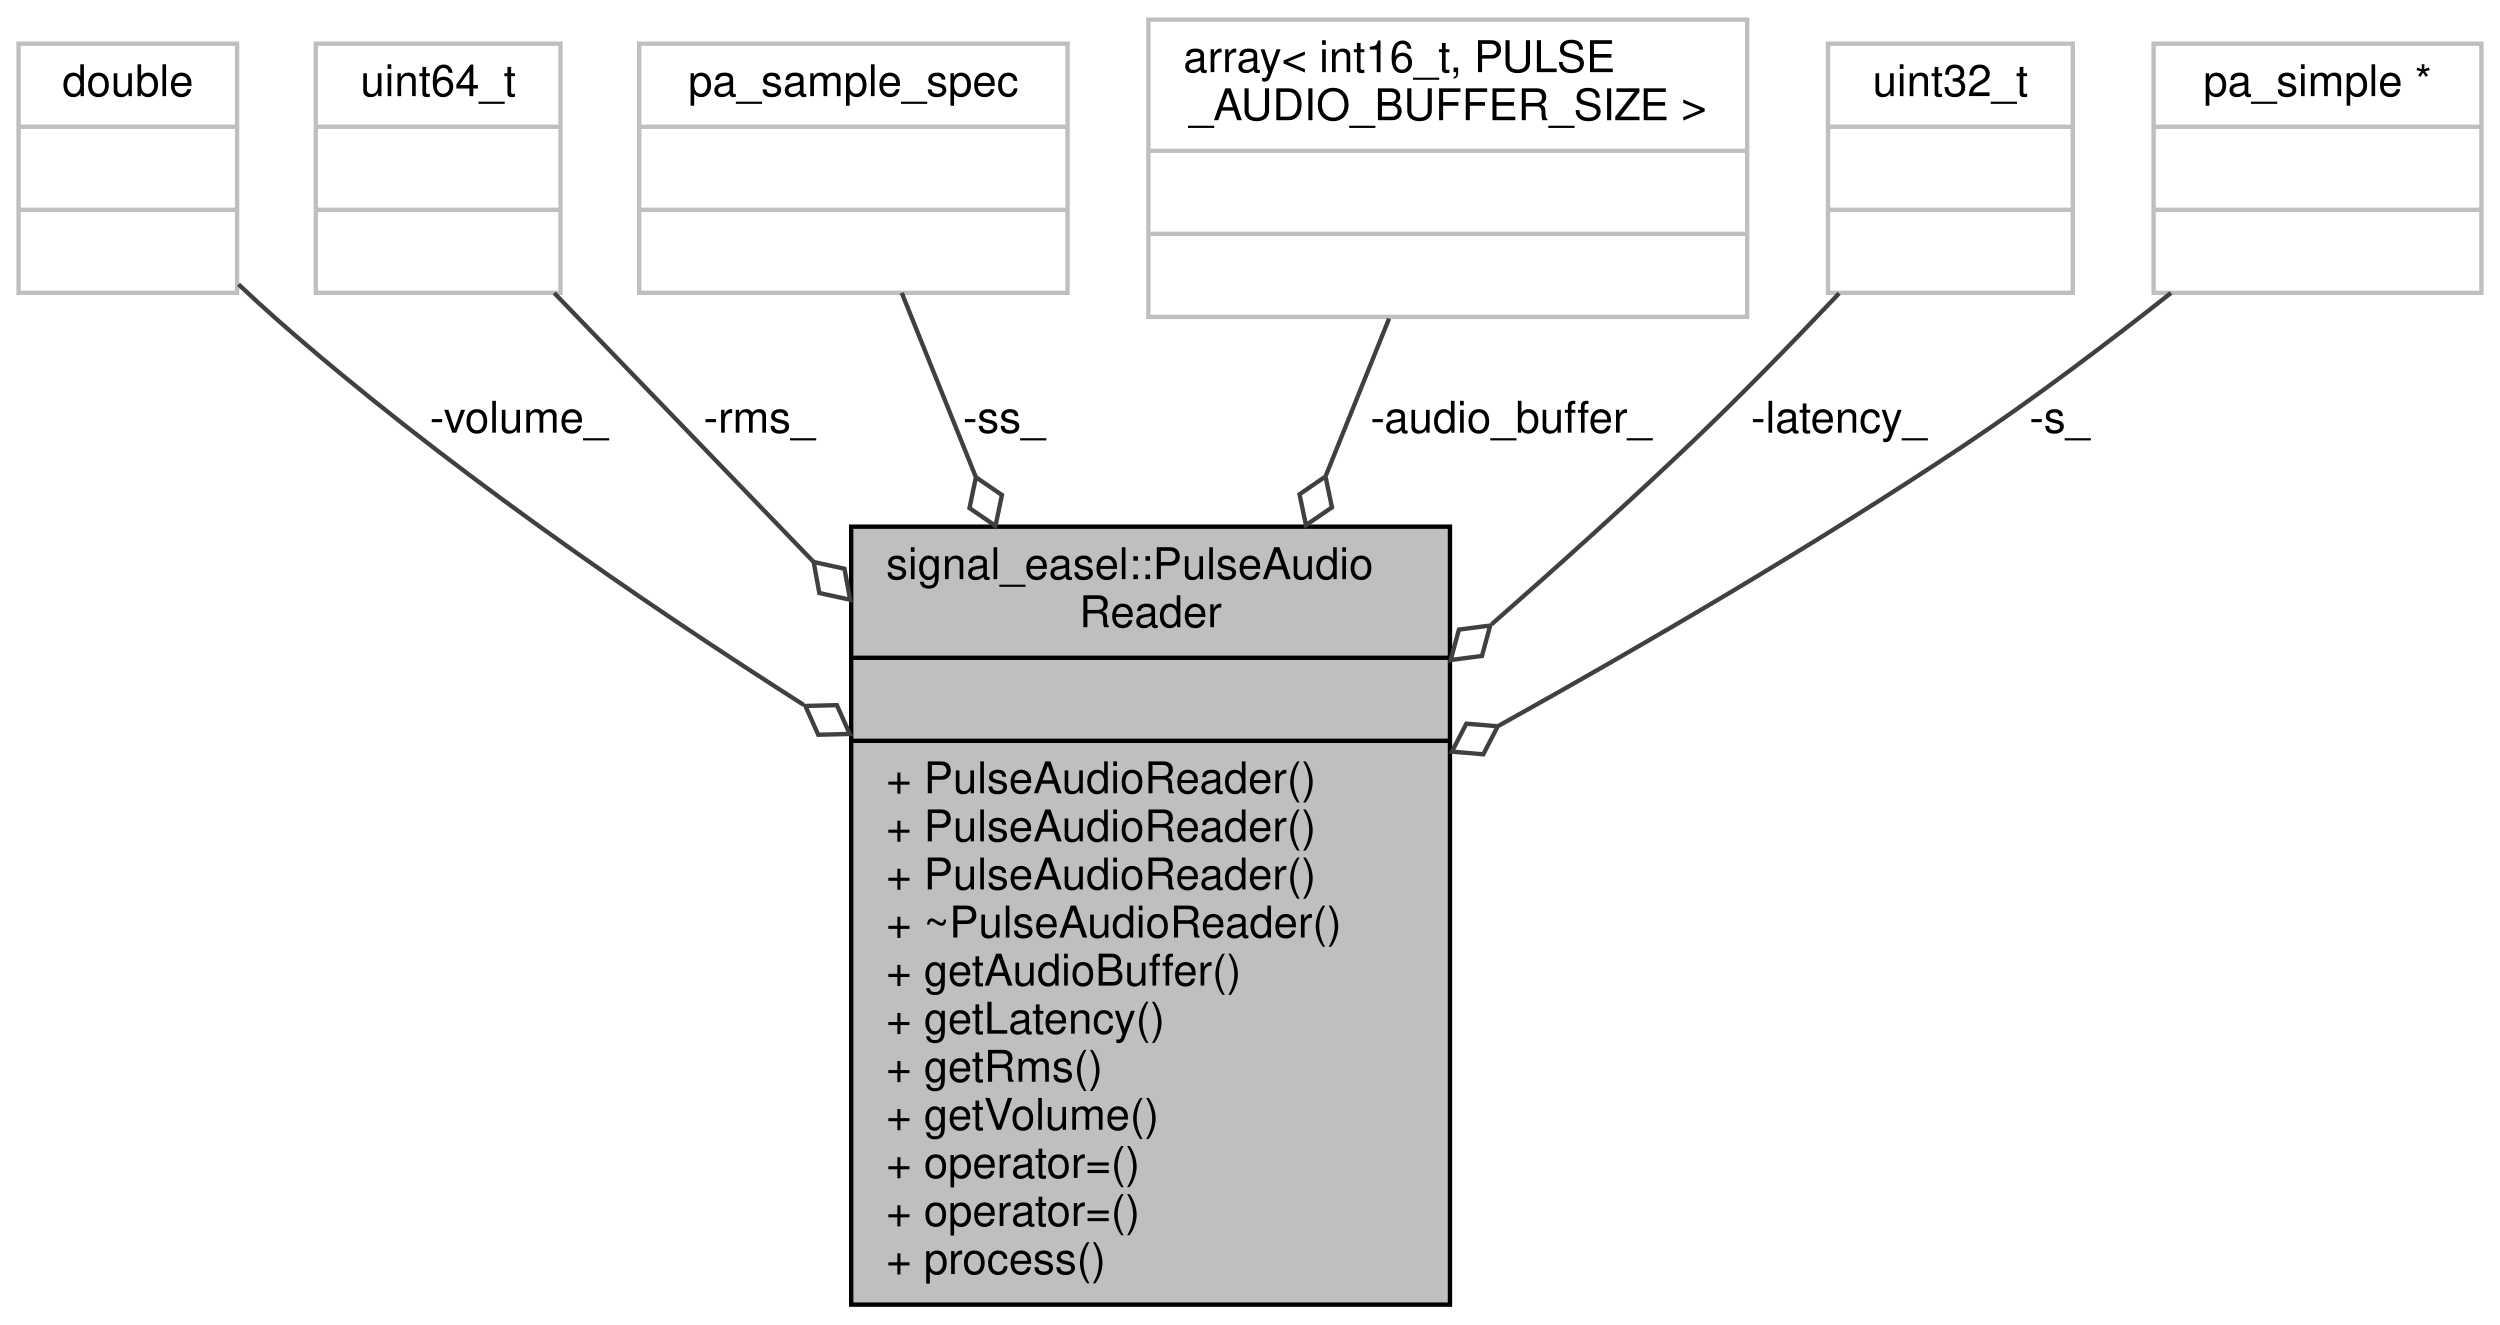
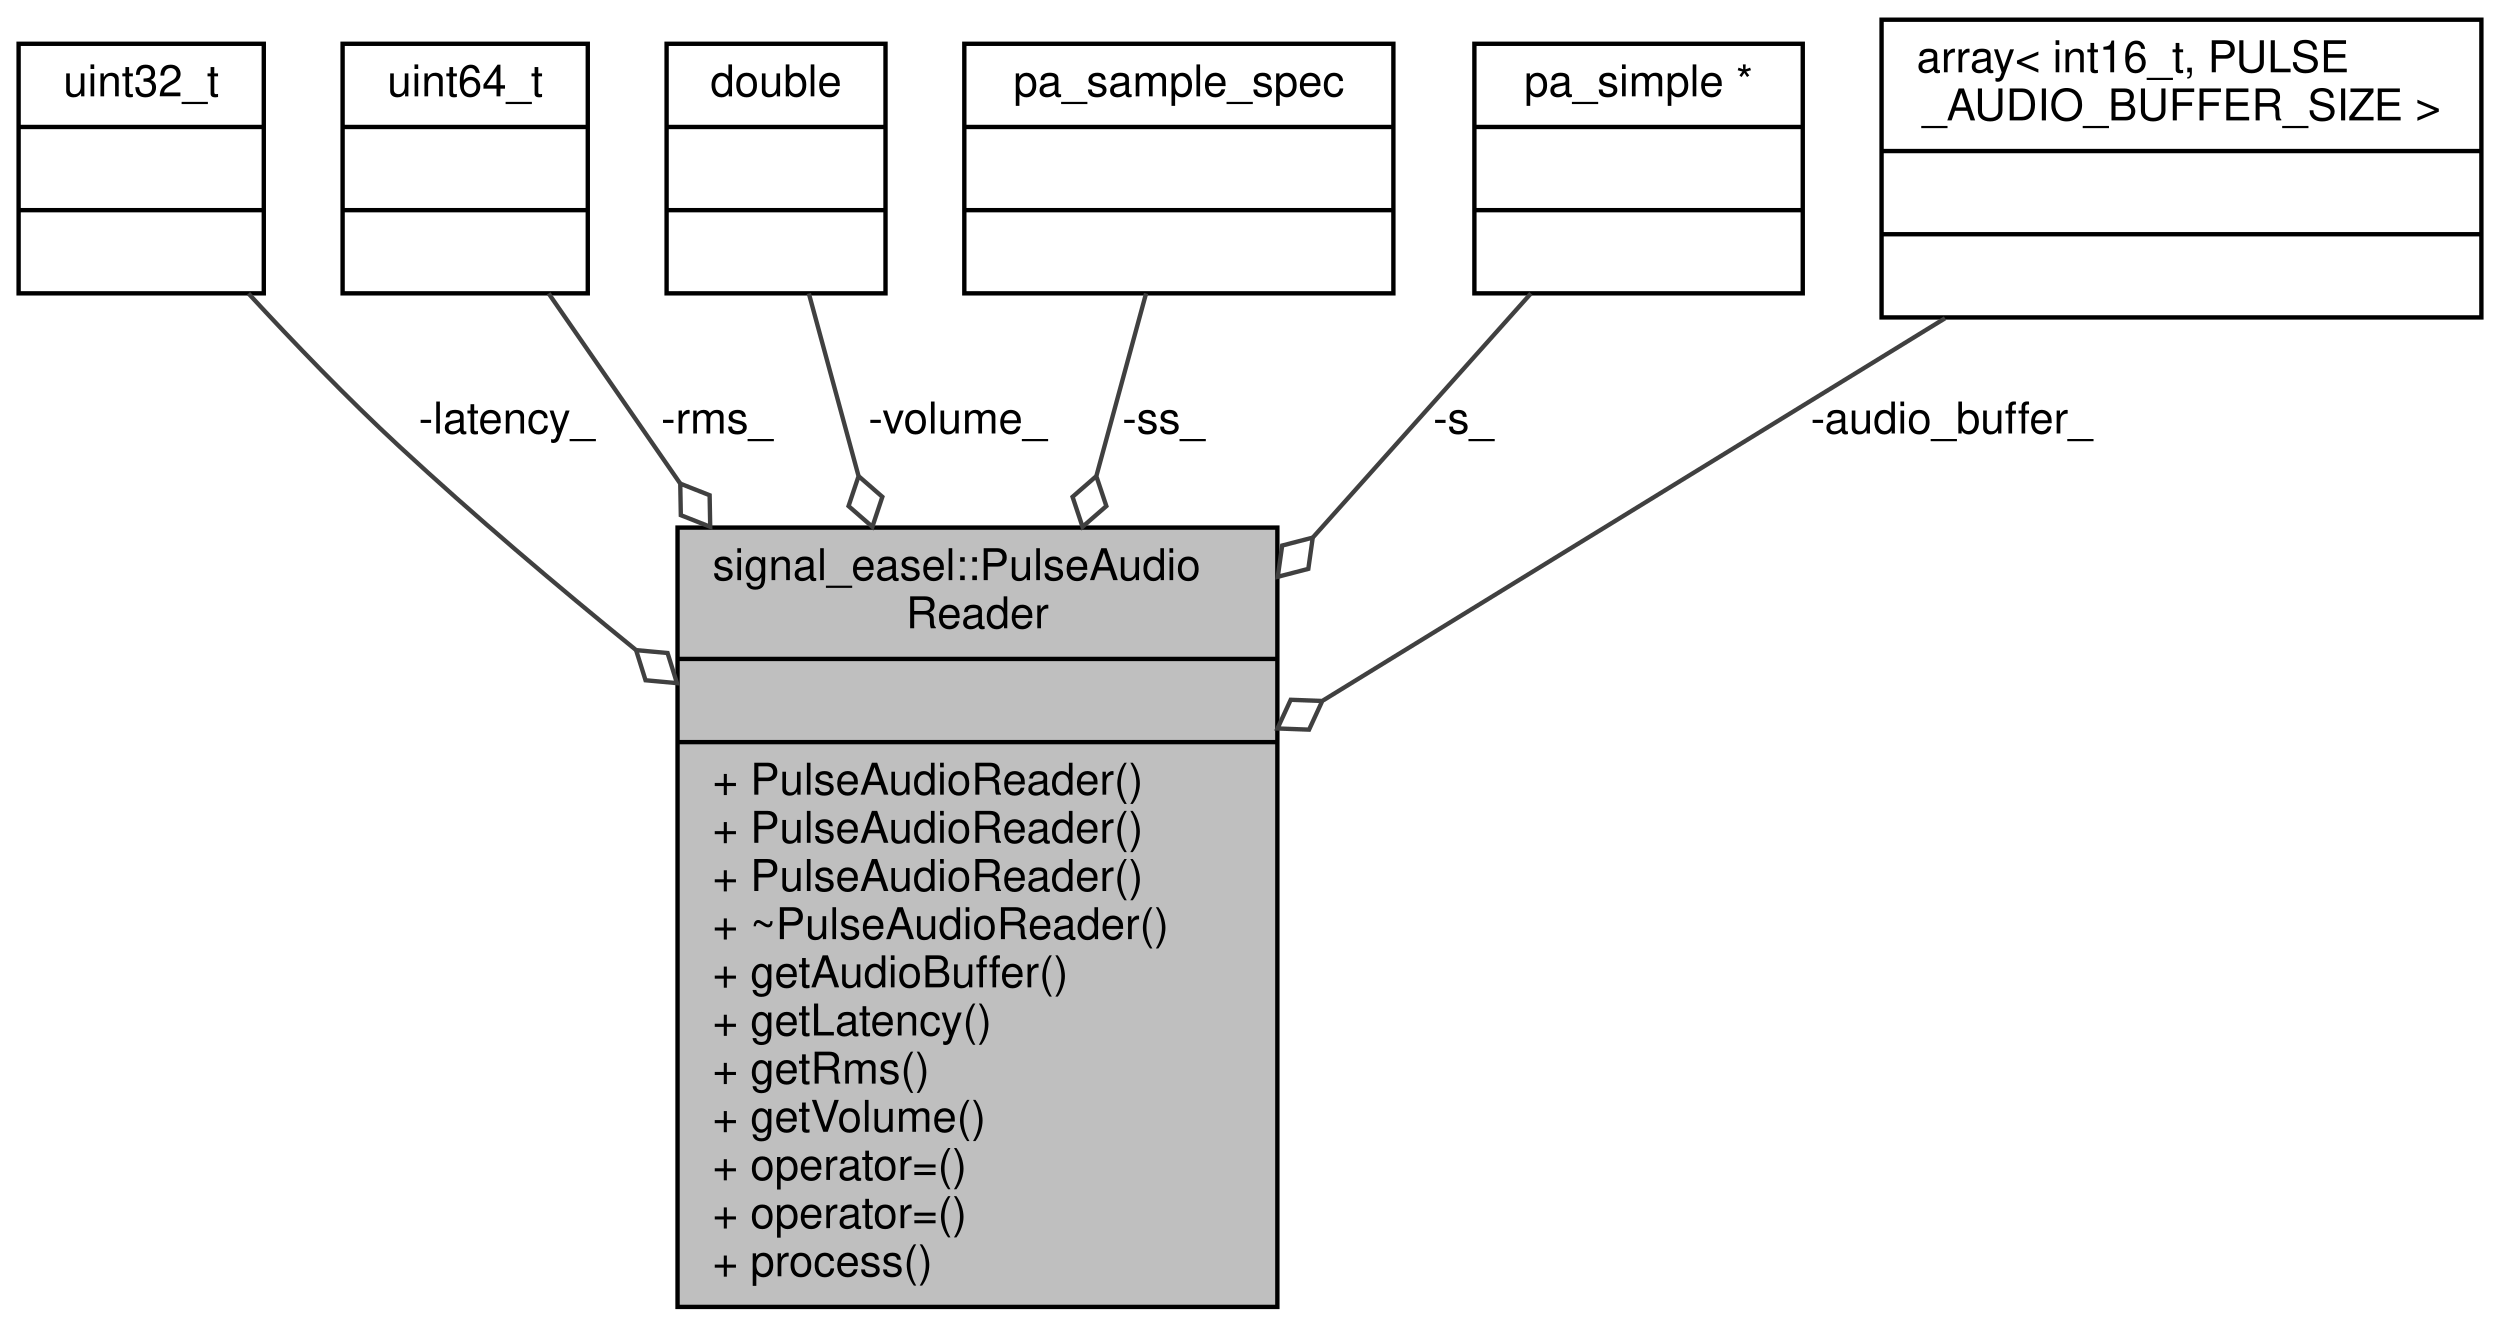
- <svg xmlns="http://www.w3.org/2000/svg" xmlns:xlink="http://www.w3.org/1999/xlink" width="572pt" height="303pt" viewBox="0.00 0.00 571.50 303.00">
+ <svg xmlns="http://www.w3.org/2000/svg" xmlns:xlink="http://www.w3.org/1999/xlink" width="571pt" height="303pt" viewBox="0.00 0.00 570.50 303.00">
  <g id="graph0" class="graph" transform="scale(1 1) rotate(0) translate(4 299)">
    <g id="node1" class="node">
      <g id="a_node1">
        <a xlink:title=" ">
-           <polygon fill="#bfbfbf" stroke="black" points="190.5,-0.5 190.5,-178.5 327.5,-178.5 327.5,-0.5 190.5,-0.5" />
-           <text text-anchor="start" x="198.5" y="-166.5" font-family="Helvetica,sans-Serif" font-size="10.00">signal_easel::PulseAudio</text>
-           <text text-anchor="middle" x="259" y="-155.5" font-family="Helvetica,sans-Serif" font-size="10.00">Reader</text>
-           <polyline fill="none" stroke="black" points="190.5,-148.5 327.5,-148.5 " />
-           <text text-anchor="middle" x="259" y="-136.5" font-family="Helvetica,sans-Serif" font-size="10.00"> </text>
-           <polyline fill="none" stroke="black" points="190.5,-129.5 327.5,-129.5 " />
-           <text text-anchor="start" x="198.5" y="-117.5" font-family="Helvetica,sans-Serif" font-size="10.00">+ PulseAudioReader()</text>
-           <text text-anchor="start" x="198.5" y="-106.5" font-family="Helvetica,sans-Serif" font-size="10.00">+ PulseAudioReader()</text>
-           <text text-anchor="start" x="198.5" y="-95.5" font-family="Helvetica,sans-Serif" font-size="10.00">+ PulseAudioReader()</text>
-           <text text-anchor="start" x="198.5" y="-84.5" font-family="Helvetica,sans-Serif" font-size="10.00">+ ~PulseAudioReader()</text>
-           <text text-anchor="start" x="198.5" y="-73.5" font-family="Helvetica,sans-Serif" font-size="10.00">+ getAudioBuffer()</text>
-           <text text-anchor="start" x="198.5" y="-62.5" font-family="Helvetica,sans-Serif" font-size="10.00">+ getLatency()</text>
-           <text text-anchor="start" x="198.5" y="-51.5" font-family="Helvetica,sans-Serif" font-size="10.00">+ getRms()</text>
-           <text text-anchor="start" x="198.5" y="-40.5" font-family="Helvetica,sans-Serif" font-size="10.00">+ getVolume()</text>
-           <text text-anchor="start" x="198.5" y="-29.5" font-family="Helvetica,sans-Serif" font-size="10.00">+ operator=()</text>
-           <text text-anchor="start" x="198.5" y="-18.5" font-family="Helvetica,sans-Serif" font-size="10.00">+ operator=()</text>
-           <text text-anchor="start" x="198.5" y="-7.5" font-family="Helvetica,sans-Serif" font-size="10.00">+ process()</text>
+           <polygon fill="#bfbfbf" stroke="black" points="150.5,-0.5 150.5,-178.5 287.5,-178.5 287.5,-0.5 150.5,-0.5" />
+           <text text-anchor="start" x="158.5" y="-166.5" font-family="Helvetica,sans-Serif" font-size="10.00">signal_easel::PulseAudio</text>
+           <text text-anchor="middle" x="219" y="-155.5" font-family="Helvetica,sans-Serif" font-size="10.00">Reader</text>
+           <polyline fill="none" stroke="black" points="150.5,-148.5 287.5,-148.5 " />
+           <text text-anchor="middle" x="219" y="-136.5" font-family="Helvetica,sans-Serif" font-size="10.00"> </text>
+           <polyline fill="none" stroke="black" points="150.5,-129.5 287.5,-129.5 " />
+           <text text-anchor="start" x="158.5" y="-117.5" font-family="Helvetica,sans-Serif" font-size="10.00">+ PulseAudioReader()</text>
+           <text text-anchor="start" x="158.5" y="-106.5" font-family="Helvetica,sans-Serif" font-size="10.00">+ PulseAudioReader()</text>
+           <text text-anchor="start" x="158.5" y="-95.5" font-family="Helvetica,sans-Serif" font-size="10.00">+ PulseAudioReader()</text>
+           <text text-anchor="start" x="158.5" y="-84.5" font-family="Helvetica,sans-Serif" font-size="10.00">+ ~PulseAudioReader()</text>
+           <text text-anchor="start" x="158.5" y="-73.5" font-family="Helvetica,sans-Serif" font-size="10.00">+ getAudioBuffer()</text>
+           <text text-anchor="start" x="158.5" y="-62.5" font-family="Helvetica,sans-Serif" font-size="10.00">+ getLatency()</text>
+           <text text-anchor="start" x="158.5" y="-51.5" font-family="Helvetica,sans-Serif" font-size="10.00">+ getRms()</text>
+           <text text-anchor="start" x="158.5" y="-40.5" font-family="Helvetica,sans-Serif" font-size="10.00">+ getVolume()</text>
+           <text text-anchor="start" x="158.5" y="-29.5" font-family="Helvetica,sans-Serif" font-size="10.00">+ operator=()</text>
+           <text text-anchor="start" x="158.5" y="-18.5" font-family="Helvetica,sans-Serif" font-size="10.00">+ operator=()</text>
+           <text text-anchor="start" x="158.5" y="-7.5" font-family="Helvetica,sans-Serif" font-size="10.00">+ process()</text>
        </a>
      </g>
    </g>
    <g id="node2" class="node">
      <g id="a_node2">
        <a xlink:title=" ">
-           <polygon fill="none" stroke="#bfbfbf" points="0,-232 0,-289 50,-289 50,-232 0,-232" />
-           <text text-anchor="middle" x="25" y="-277" font-family="Helvetica,sans-Serif" font-size="10.00">double</text>
-           <polyline fill="none" stroke="#bfbfbf" points="0,-270 50,-270 " />
-           <text text-anchor="middle" x="25" y="-258" font-family="Helvetica,sans-Serif" font-size="10.00"> </text>
-           <polyline fill="none" stroke="#bfbfbf" points="0,-251 50,-251 " />
-           <text text-anchor="middle" x="25" y="-239" font-family="Helvetica,sans-Serif" font-size="10.00"> </text>
+           <polygon fill="none" stroke="black" points="0,-232 0,-289 56,-289 56,-232 0,-232" />
+           <text text-anchor="middle" x="28" y="-277" font-family="Helvetica,sans-Serif" font-size="10.00">uint32_t</text>
+           <polyline fill="none" stroke="black" points="0,-270 56,-270 " />
+           <text text-anchor="middle" x="28" y="-258" font-family="Helvetica,sans-Serif" font-size="10.00"> </text>
+           <polyline fill="none" stroke="black" points="0,-251 56,-251 " />
+           <text text-anchor="middle" x="28" y="-239" font-family="Helvetica,sans-Serif" font-size="10.00"> </text>
        </a>
      </g>
    </g>
    <g id="edge1" class="edge">
-       <path fill="none" stroke="#404040" d="M50.32,-233.94C53.21,-231.21 56.14,-228.52 59,-226 96.13,-193.34 141.49,-162.02 179.62,-137.73" />
-       <polygon fill="none" stroke="#404040" points="180.02,-137.48 182.96,-130.89 190.17,-131.07 187.23,-137.66 180.02,-137.48" />
-       <text text-anchor="middle" x="114.5" y="-200" font-family="Helvetica,sans-Serif" font-size="10.00"> -volume_</text>
+       <path fill="none" stroke="#404040" d="M52.5,-231.96C62.82,-220.78 75.17,-207.94 87,-197 103.93,-181.33 122.86,-165.28 140.99,-150.55" />
+       <polygon fill="none" stroke="#404040" points="141.03,-150.51 143.19,-143.63 150.37,-142.97 148.22,-149.85 141.03,-150.51" />
+       <text text-anchor="middle" x="111.5" y="-200" font-family="Helvetica,sans-Serif" font-size="10.00"> -latency_</text>
    </g>
    <g id="node3" class="node">
      <g id="a_node3">
        <a xlink:title=" ">
-           <polygon fill="none" stroke="#bfbfbf" points="68,-232 68,-289 124,-289 124,-232 68,-232" />
-           <text text-anchor="middle" x="96" y="-277" font-family="Helvetica,sans-Serif" font-size="10.00">uint64_t</text>
-           <polyline fill="none" stroke="#bfbfbf" points="68,-270 124,-270 " />
-           <text text-anchor="middle" x="96" y="-258" font-family="Helvetica,sans-Serif" font-size="10.00"> </text>
-           <polyline fill="none" stroke="#bfbfbf" points="68,-251 124,-251 " />
-           <text text-anchor="middle" x="96" y="-239" font-family="Helvetica,sans-Serif" font-size="10.00"> </text>
+           <polygon fill="none" stroke="black" points="74,-232 74,-289 130,-289 130,-232 74,-232" />
+           <text text-anchor="middle" x="102" y="-277" font-family="Helvetica,sans-Serif" font-size="10.00">uint64_t</text>
+           <polyline fill="none" stroke="black" points="74,-270 130,-270 " />
+           <text text-anchor="middle" x="102" y="-258" font-family="Helvetica,sans-Serif" font-size="10.00"> </text>
+           <polyline fill="none" stroke="black" points="74,-251 130,-251 " />
+           <text text-anchor="middle" x="102" y="-239" font-family="Helvetica,sans-Serif" font-size="10.00"> </text>
        </a>
      </g>
    </g>
    <g id="edge2" class="edge">
-       <path fill="none" stroke="#404040" d="M122.55,-231.97C138.8,-215.13 160.5,-192.63 181.8,-170.54" />
-       <polygon fill="none" stroke="#404040" points="181.92,-170.41 183.21,-163.32 190.25,-161.78 188.97,-168.87 181.92,-170.41" />
-       <text text-anchor="middle" x="169.5" y="-200" font-family="Helvetica,sans-Serif" font-size="10.00"> -rms_</text>
+       <path fill="none" stroke="#404040" d="M121.06,-231.97C129.53,-219.73 140.07,-204.51 151.06,-188.63" />
+       <polygon fill="none" stroke="#404040" points="151.12,-188.54 151.25,-181.33 157.96,-178.68 157.83,-185.89 151.12,-188.54" />
+       <text text-anchor="middle" x="159.5" y="-200" font-family="Helvetica,sans-Serif" font-size="10.00"> -rms_</text>
    </g>
    <g id="node4" class="node">
      <g id="a_node4">
        <a xlink:title=" ">
-           <polygon fill="none" stroke="#bfbfbf" points="142,-232 142,-289 240,-289 240,-232 142,-232" />
-           <text text-anchor="middle" x="191" y="-277" font-family="Helvetica,sans-Serif" font-size="10.00">pa_sample_spec</text>
-           <polyline fill="none" stroke="#bfbfbf" points="142,-270 240,-270 " />
-           <text text-anchor="middle" x="191" y="-258" font-family="Helvetica,sans-Serif" font-size="10.00"> </text>
-           <polyline fill="none" stroke="#bfbfbf" points="142,-251 240,-251 " />
-           <text text-anchor="middle" x="191" y="-239" font-family="Helvetica,sans-Serif" font-size="10.00"> </text>
+           <polygon fill="none" stroke="black" points="148,-232 148,-289 198,-289 198,-232 148,-232" />
+           <text text-anchor="middle" x="173" y="-277" font-family="Helvetica,sans-Serif" font-size="10.00">double</text>
+           <polyline fill="none" stroke="black" points="148,-270 198,-270 " />
+           <text text-anchor="middle" x="173" y="-258" font-family="Helvetica,sans-Serif" font-size="10.00"> </text>
+           <polyline fill="none" stroke="black" points="148,-251 198,-251 " />
+           <text text-anchor="middle" x="173" y="-239" font-family="Helvetica,sans-Serif" font-size="10.00"> </text>
        </a>
      </g>
    </g>
    <g id="edge3" class="edge">
-       <path fill="none" stroke="#404040" d="M202.08,-231.97C206.86,-220.08 212.78,-205.37 218.97,-189.98" />
-       <polygon fill="none" stroke="#404040" points="219.04,-189.81 217.57,-182.75 223.52,-178.68 224.99,-185.74 219.04,-189.81" />
-       <text text-anchor="middle" x="225.5" y="-200" font-family="Helvetica,sans-Serif" font-size="10.00"> -ss_</text>
+       <path fill="none" stroke="#404040" d="M180.49,-231.97C183.7,-220.19 187.66,-205.66 191.8,-190.42" />
+       <polygon fill="none" stroke="#404040" points="191.85,-190.25 189.56,-183.41 195,-178.68 197.28,-185.52 191.85,-190.25" />
+       <text text-anchor="middle" x="214.5" y="-200" font-family="Helvetica,sans-Serif" font-size="10.00"> -volume_</text>
    </g>
    <g id="node5" class="node">
      <g id="a_node5">
        <a xlink:title=" ">
-           <polygon fill="none" stroke="#bfbfbf" points="258.5,-226.5 258.5,-294.5 395.5,-294.5 395.5,-226.5 258.5,-226.5" />
-           <text text-anchor="start" x="266.5" y="-282.5" font-family="Helvetica,sans-Serif" font-size="10.00">array&lt; int16_t, PULSE</text>
-           <text text-anchor="middle" x="327" y="-271.5" font-family="Helvetica,sans-Serif" font-size="10.00">_AUDIO_BUFFER_SIZE &gt;</text>
-           <polyline fill="none" stroke="#bfbfbf" points="258.5,-264.5 395.5,-264.5 " />
-           <text text-anchor="middle" x="327" y="-252.5" font-family="Helvetica,sans-Serif" font-size="10.00"> </text>
-           <polyline fill="none" stroke="#bfbfbf" points="258.5,-245.5 395.5,-245.5 " />
-           <text text-anchor="middle" x="327" y="-233.5" font-family="Helvetica,sans-Serif" font-size="10.00"> </text>
+           <polygon fill="none" stroke="black" points="216,-232 216,-289 314,-289 314,-232 216,-232" />
+           <text text-anchor="middle" x="265" y="-277" font-family="Helvetica,sans-Serif" font-size="10.00">pa_sample_spec</text>
+           <polyline fill="none" stroke="black" points="216,-270 314,-270 " />
+           <text text-anchor="middle" x="265" y="-258" font-family="Helvetica,sans-Serif" font-size="10.00"> </text>
+           <polyline fill="none" stroke="black" points="216,-251 314,-251 " />
+           <text text-anchor="middle" x="265" y="-239" font-family="Helvetica,sans-Serif" font-size="10.00"> </text>
        </a>
      </g>
    </g>
    <g id="edge4" class="edge">
-       <path fill="none" stroke="#404040" d="M313.57,-226.11C309.28,-215.47 304.31,-203.1 299.13,-190.24" />
-       <polygon fill="none" stroke="#404040" points="299.03,-189.98 293.08,-185.91 294.55,-178.85 300.5,-182.92 299.03,-189.98" />
-       <text text-anchor="middle" x="341.5" y="-200" font-family="Helvetica,sans-Serif" font-size="10.00"> -audio_buffer_</text>
+       <path fill="none" stroke="#404040" d="M257.51,-231.97C254.3,-220.19 250.34,-205.66 246.2,-190.42" />
+       <polygon fill="none" stroke="#404040" points="246.15,-190.25 240.72,-185.52 243,-178.68 248.44,-183.41 246.15,-190.25" />
+       <text text-anchor="middle" x="261.5" y="-200" font-family="Helvetica,sans-Serif" font-size="10.00"> -ss_</text>
    </g>
    <g id="node6" class="node">
      <g id="a_node6">
        <a xlink:title=" ">
-           <polygon fill="none" stroke="#bfbfbf" points="414,-232 414,-289 470,-289 470,-232 414,-232" />
-           <text text-anchor="middle" x="442" y="-277" font-family="Helvetica,sans-Serif" font-size="10.00">uint32_t</text>
-           <polyline fill="none" stroke="#bfbfbf" points="414,-270 470,-270 " />
-           <text text-anchor="middle" x="442" y="-258" font-family="Helvetica,sans-Serif" font-size="10.00"> </text>
-           <polyline fill="none" stroke="#bfbfbf" points="414,-251 470,-251 " />
-           <text text-anchor="middle" x="442" y="-239" font-family="Helvetica,sans-Serif" font-size="10.00"> </text>
+           <polygon fill="none" stroke="black" points="332.5,-232 332.5,-289 407.5,-289 407.5,-232 332.5,-232" />
+           <text text-anchor="middle" x="370" y="-277" font-family="Helvetica,sans-Serif" font-size="10.00">pa_simple *</text>
+           <polyline fill="none" stroke="black" points="332.5,-270 407.5,-270 " />
+           <text text-anchor="middle" x="370" y="-258" font-family="Helvetica,sans-Serif" font-size="10.00"> </text>
+           <polyline fill="none" stroke="black" points="332.5,-251 407.5,-251 " />
+           <text text-anchor="middle" x="370" y="-239" font-family="Helvetica,sans-Serif" font-size="10.00"> </text>
        </a>
      </g>
    </g>
    <g id="edge5" class="edge">
-       <path fill="none" stroke="#404040" d="M416.54,-231.89C406.07,-220.82 393.67,-208.08 382,-197 367.75,-183.47 352.17,-169.43 337.02,-156.15" />
-       <polygon fill="none" stroke="#404040" points="336.71,-155.88 329.56,-154.95 327.66,-148 334.82,-148.92 336.71,-155.88" />
-       <text text-anchor="middle" x="416.5" y="-200" font-family="Helvetica,sans-Serif" font-size="10.00"> -latency_</text>
+       <path fill="none" stroke="#404040" d="M345.4,-231.97C331.64,-216.57 313.66,-196.45 295.6,-176.23" />
+       <polygon fill="none" stroke="#404040" points="295.58,-176.21 288.6,-174.4 287.59,-167.26 294.57,-169.07 295.58,-176.21" />
+       <text text-anchor="middle" x="330" y="-200" font-family="Helvetica,sans-Serif" font-size="10.00"> -s_</text>
    </g>
    <g id="node7" class="node">
      <g id="a_node7">
        <a xlink:title=" ">
-           <polygon fill="none" stroke="#bfbfbf" points="488.5,-232 488.5,-289 563.5,-289 563.5,-232 488.5,-232" />
-           <text text-anchor="middle" x="526" y="-277" font-family="Helvetica,sans-Serif" font-size="10.00">pa_simple *</text>
-           <polyline fill="none" stroke="#bfbfbf" points="488.5,-270 563.5,-270 " />
-           <text text-anchor="middle" x="526" y="-258" font-family="Helvetica,sans-Serif" font-size="10.00"> </text>
-           <polyline fill="none" stroke="#bfbfbf" points="488.5,-251 563.5,-251 " />
-           <text text-anchor="middle" x="526" y="-239" font-family="Helvetica,sans-Serif" font-size="10.00"> </text>
+           <polygon fill="none" stroke="black" points="425.5,-226.5 425.5,-294.5 562.5,-294.5 562.5,-226.5 425.5,-226.5" />
+           <text text-anchor="start" x="433.5" y="-282.5" font-family="Helvetica,sans-Serif" font-size="10.00">array&lt; int16_t, PULSE</text>
+           <text text-anchor="middle" x="494" y="-271.5" font-family="Helvetica,sans-Serif" font-size="10.00">_AUDIO_BUFFER_SIZE &gt;</text>
+           <polyline fill="none" stroke="black" points="425.5,-264.5 562.5,-264.5 " />
+           <text text-anchor="middle" x="494" y="-252.5" font-family="Helvetica,sans-Serif" font-size="10.00"> </text>
+           <polyline fill="none" stroke="black" points="425.5,-245.5 562.5,-245.5 " />
+           <text text-anchor="middle" x="494" y="-233.5" font-family="Helvetica,sans-Serif" font-size="10.00"> </text>
        </a>
      </g>
    </g>
    <g id="edge6" class="edge">
-       <path fill="none" stroke="#404040" d="M492.48,-231.98C478.18,-220.68 461.1,-207.75 445,-197 411.07,-174.35 372.09,-151.57 338.6,-132.92" />
-       <polygon fill="none" stroke="#404040" points="338.44,-132.83 331.25,-133.42 327.94,-127.02 335.13,-126.42 338.44,-132.83" />
-       <text text-anchor="middle" x="467" y="-200" font-family="Helvetica,sans-Serif" font-size="10.00"> -s_</text>
+       <path fill="none" stroke="#404040" d="M440,-226.31C399.51,-201.43 343.48,-167 297.96,-139.03" />
+       <polygon fill="none" stroke="#404040" points="297.76,-138.9 290.55,-139.17 287.53,-132.62 294.74,-132.35 297.76,-138.9" />
+       <text text-anchor="middle" x="441.5" y="-200" font-family="Helvetica,sans-Serif" font-size="10.00"> -audio_buffer_</text>
    </g>
  </g>
</svg>
